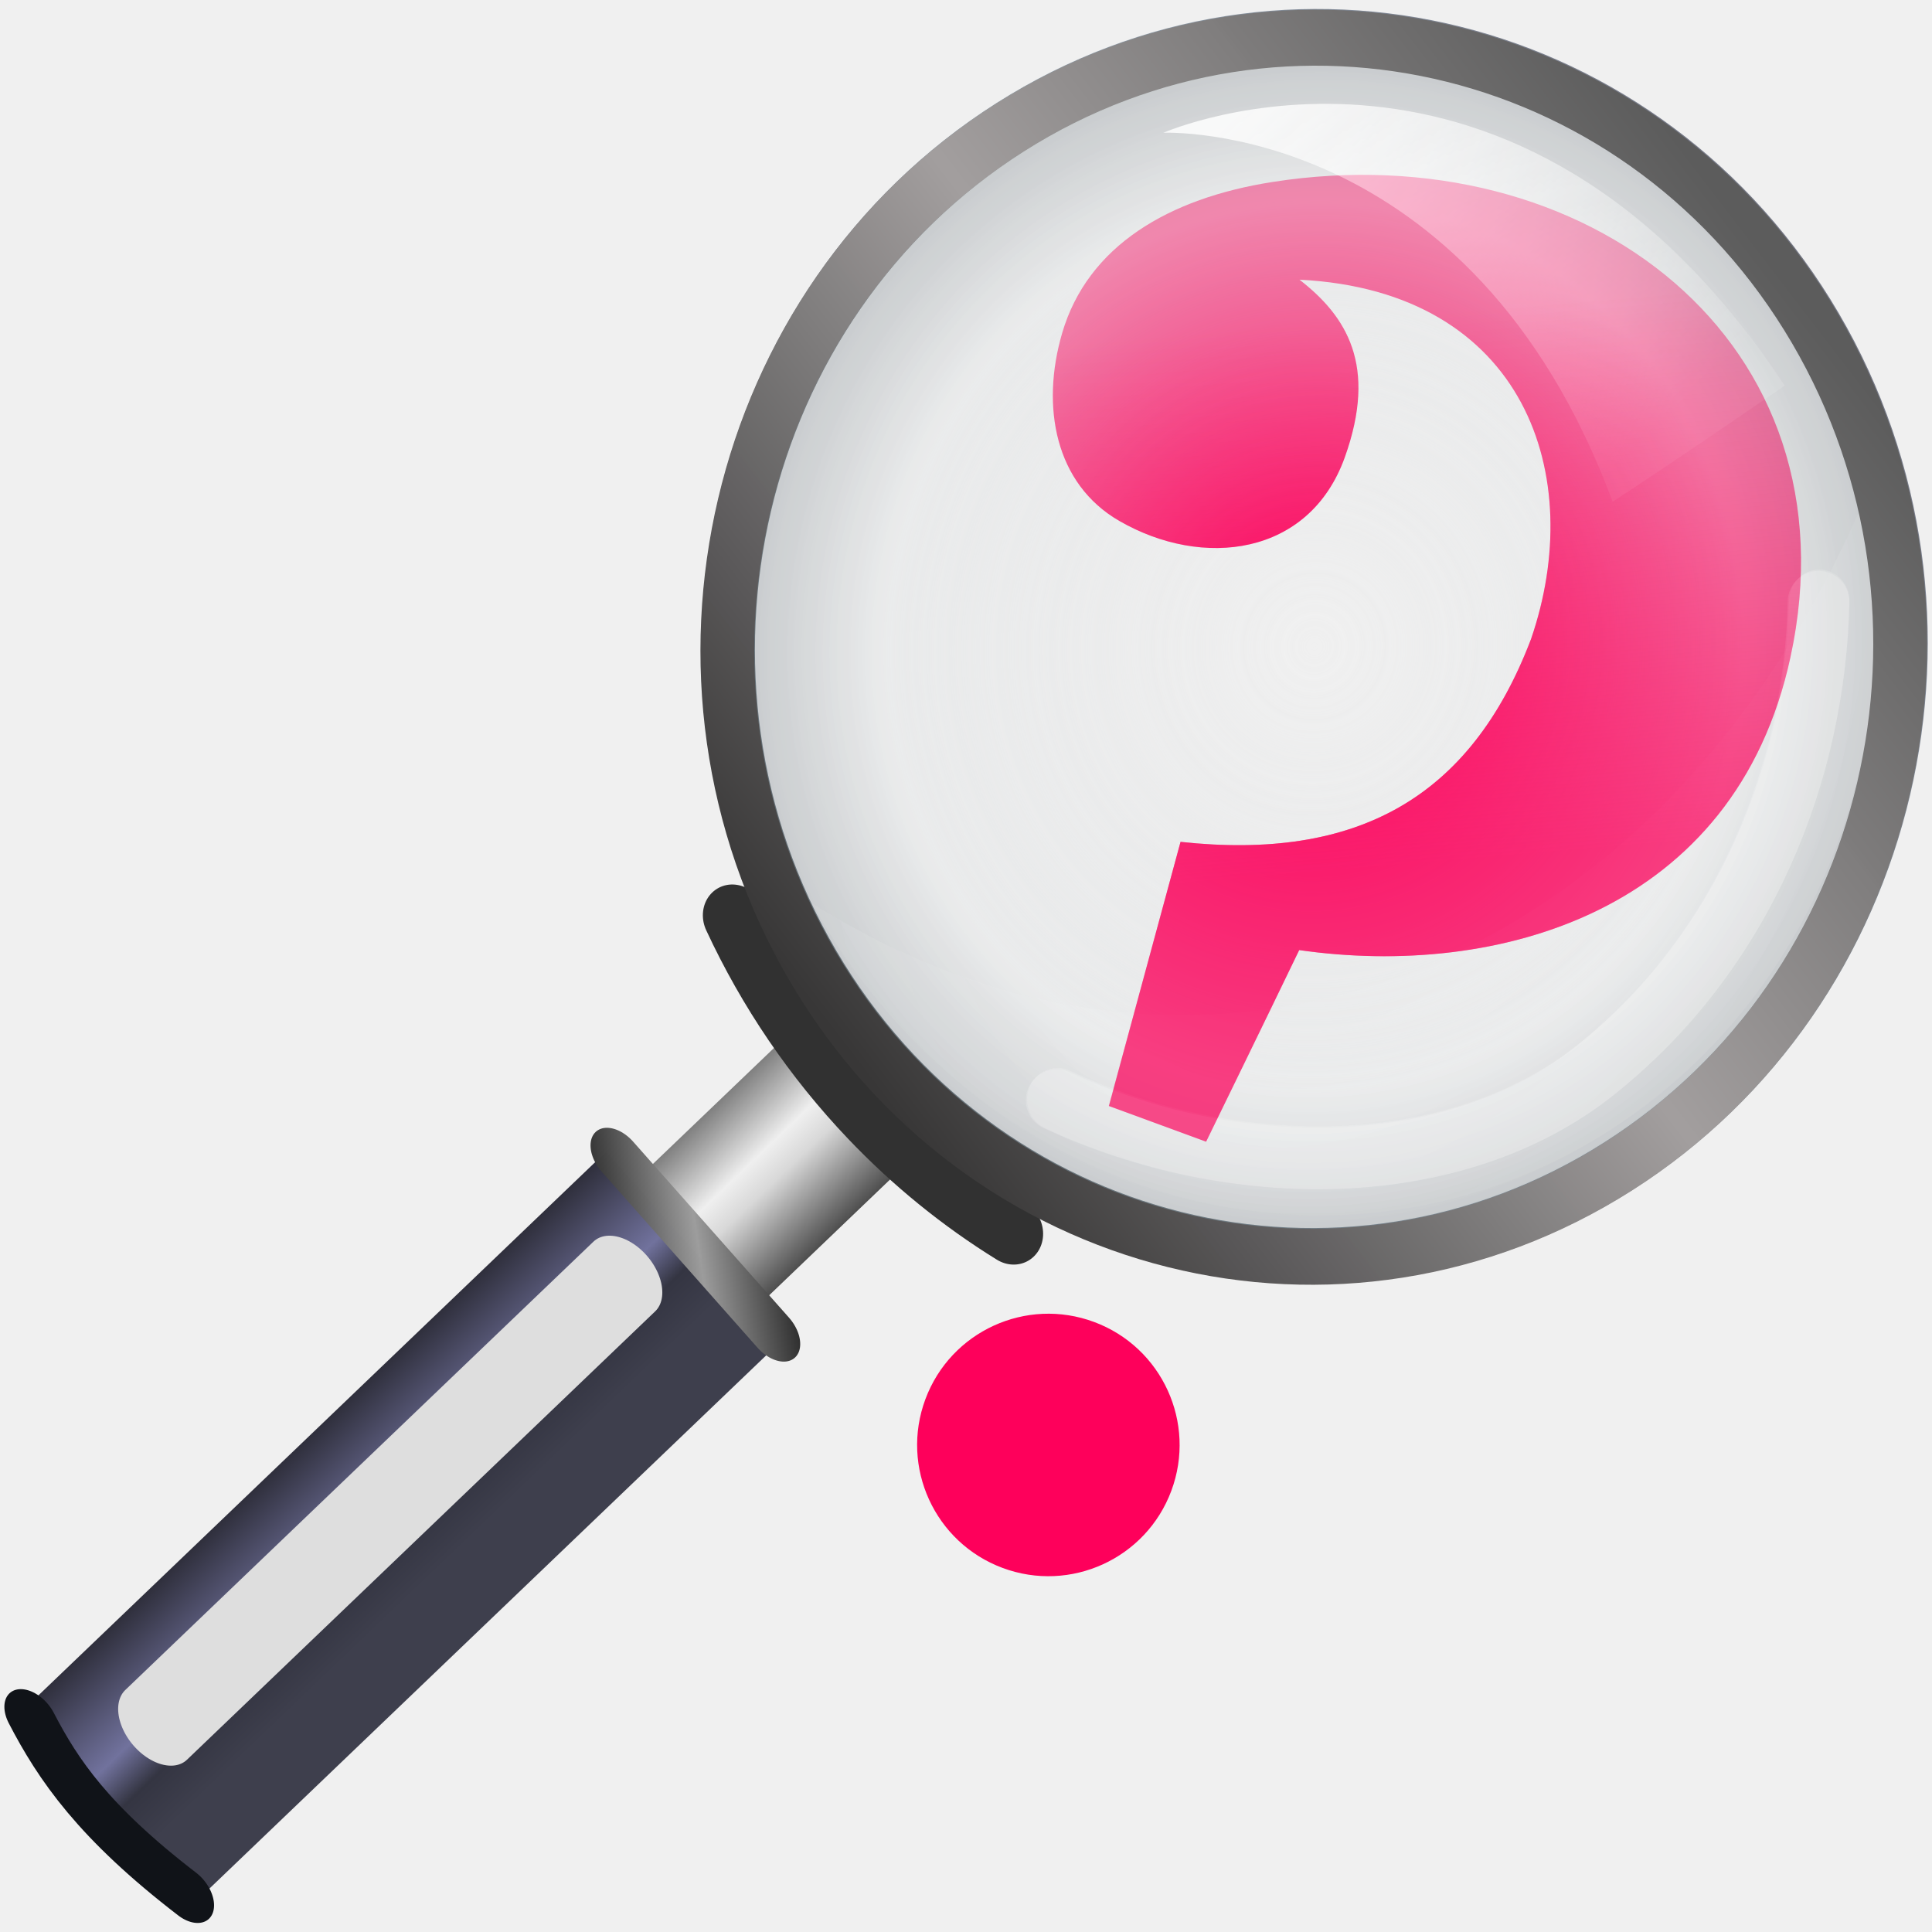
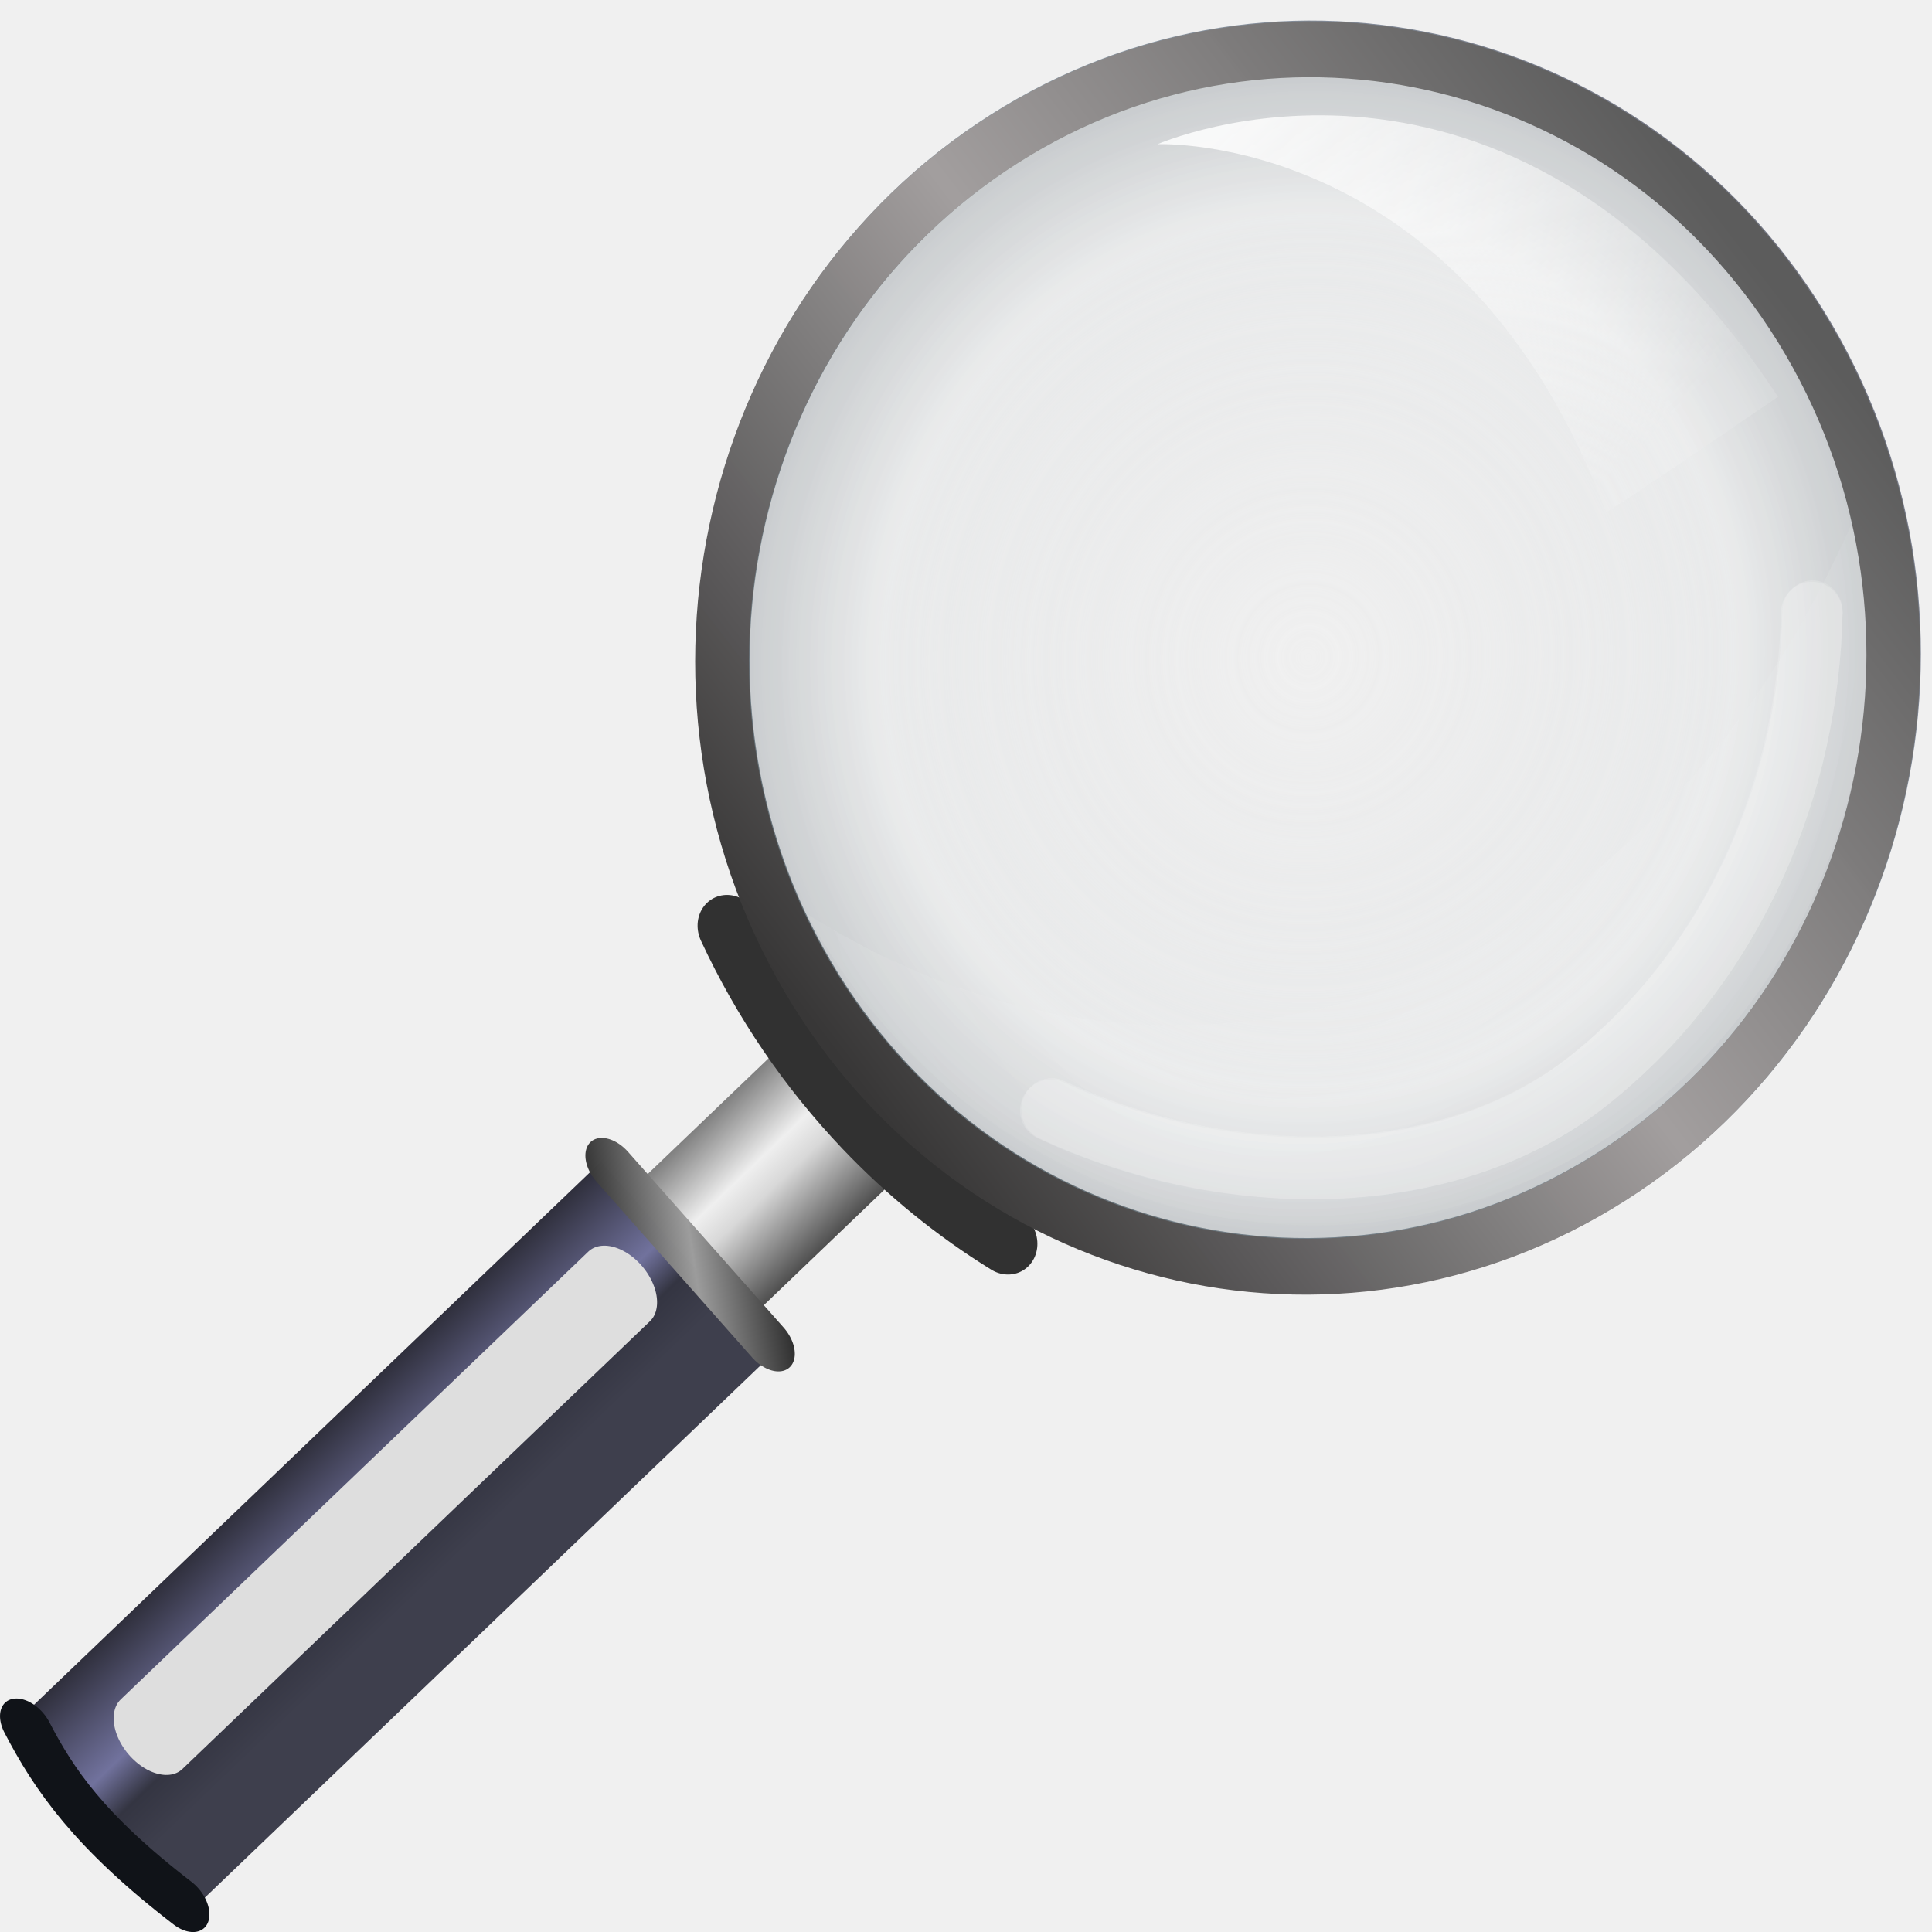
<svg xmlns="http://www.w3.org/2000/svg" xmlns:xlink="http://www.w3.org/1999/xlink" width="100" height="100" viewBox="0 0 26.458 26.458" version="1.1" id="svg2787" xml:space="preserve">
  <defs id="defs2784">
    <linearGradient id="linearGradient84069">
      <stop style="stop-color:#5c5c5c;stop-opacity:1;" offset="0" id="stop84065" />
      <stop style="stop-color:#a29e9e;stop-opacity:0.996;" offset="0.48" id="stop84067" />
      <stop style="stop-color:#383737;stop-opacity:0.998;" offset="0.974" id="stop84073" />
    </linearGradient>
    <rect x="107" y="58" width="287" height="31" id="rect15737" />
    <linearGradient id="linearGradient39573">
      <stop style="stop-color:#2f2f2f;stop-opacity:1;" offset="0" id="stop39569" />
      <stop style="stop-color:#9c9c9c;stop-opacity:0.998;" offset="0.485" id="stop39571" />
      <stop style="stop-color:#393939;stop-opacity:0.996;" offset="0.984" id="stop39577" />
    </linearGradient>
    <linearGradient id="linearGradient38139">
      <stop style="stop-color:#2f2f3c;stop-opacity:1;" offset="0" id="stop38137" />
      <stop style="stop-color:#71729d;stop-opacity:1;" offset="0.381" id="stop39164" />
      <stop style="stop-color:#343542;stop-opacity:1;" offset="0.539" id="stop39166" />
      <stop style="stop-color:#3e3f4d;stop-opacity:1;" offset="0.719" id="stop38135" />
    </linearGradient>
    <linearGradient id="linearGradient38127">
      <stop style="stop-color:#4e4e4e;stop-opacity:1;" offset="0" id="stop38123" />
      <stop style="stop-color:#d8d8d8;stop-opacity:1;" offset="0.449" id="stop38133" />
      <stop style="stop-color:#efefef;stop-opacity:1;" offset="0.618" id="stop38125" />
      <stop style="stop-color:#818181;stop-opacity:1;" offset="0.995" id="stop38131" />
    </linearGradient>
    <linearGradient id="linearGradient37919">
      <stop style="stop-color:#ffffff;stop-opacity:0.093;" offset="0" id="stop37917" />
      <stop style="stop-color:#ffffff;stop-opacity:0.37;" offset="1" id="stop37915" />
    </linearGradient>
    <linearGradient id="linearGradient36692">
      <stop style="stop-color:#ffffff;stop-opacity:0.121;" offset="0" id="stop36690" />
      <stop style="stop-color:#ffffff;stop-opacity:0.896;" offset="1" id="stop36688" />
    </linearGradient>
    <linearGradient id="linearGradient36468">
      <stop style="stop-color:#dee0e2;stop-opacity:0;" offset="0" id="stop36466" />
      <stop style="stop-color:#e5e7e8;stop-opacity:0.737;" offset="0.714" id="stop36474" />
      <stop style="stop-color:#a3a9ad;stop-opacity:0.834;" offset="1" id="stop36464" />
    </linearGradient>
    <mask maskUnits="userSpaceOnUse" id="mask17640-1">
      <path style="fill:#ffffff;stroke:#c0e506;stroke-width:0;stroke-linecap:square;stroke-linejoin:round;stroke-miterlimit:8;stroke-dasharray:none;paint-order:fill markers stroke;stop-color:#000000" d="m -100.542,15.346 c 3.307,0 8.202,-0.529 14.552,6.35 6.35,6.879 9.657,14.155 7.408,17.727 -2.249,3.572 -6.218,3.704 -9.128,1.191 -2.91,-2.514 -6.615,-7.541 -8.731,-9.657 -2.117,-2.117 -10.597,-4.406 -9.79,-9.657 0.794,-5.159 4.101,-5.424 5.689,-5.953 z" id="path17642-9" />
    </mask>
    <mask maskUnits="userSpaceOnUse" id="mask18243">
      <path id="path18245" style="fill:#ffffff;fill-rule:evenodd;stroke:#c0e506;stroke-width:0;stroke-dasharray:none;stroke-opacity:1" d="m -17.735,0.44 c 0.623,3.741 3.861,6.483 7.655,6.483 2.606,0 5.039,-1.308 6.475,-3.481 L -5.787,14.682 C -12.387,17.764 -19.231,21.52 -20.52,9.865 Z" />
    </mask>
    <mask maskUnits="userSpaceOnUse" id="mask26974">
      <path id="path26976" style="fill:#ffffff;fill-rule:evenodd;stroke:#c0e506;stroke-width:0;stroke-dasharray:none;stroke-opacity:1" d="M 4.457,9.336 C 5.08,13.077 8.318,15.819 12.112,15.819 c 2.606,-10e-7 5.039,-1.308 6.475,-3.481 L 16.405,23.579 C 9.805,26.66 2.96,30.417 1.672,18.761 Z" />
    </mask>
    <mask maskUnits="userSpaceOnUse" id="mask52005">
      <circle style="fill:#ffffff;fill-rule:evenodd;stroke-width:0.265" id="circle52007" cx="10.457" cy="7.754" r="7.767" />
    </mask>
    <mask maskUnits="userSpaceOnUse" id="mask52005-7">
      <circle style="fill:#ffffff;fill-rule:evenodd;stroke-width:0.265" id="circle52007-2" cx="10.457" cy="7.754" r="7.767" />
    </mask>
    <mask maskUnits="userSpaceOnUse" id="mask52191">
      <circle style="fill:#ffffff;fill-rule:evenodd;stroke-width:0.241" id="circle52193" cx="10.457" cy="7.754" r="7.06" />
    </mask>
    <mask maskUnits="userSpaceOnUse" id="mask23969">
      <rect style="fill:#ffffff;fill-rule:evenodd;stroke-width:0.265" id="rect23971" width="94.721" height="47.625" x="-149.225" y="-35.983" />
    </mask>
-     <linearGradient xlink:href="#linearGradient38127" id="linearGradient38129-6" x1="12.909" y1="22.918" x2="14.499" y2="22.918" gradientUnits="userSpaceOnUse" gradientTransform="translate(-0.264544,-2.550487)" />
-     <linearGradient xlink:href="#linearGradient38139" id="linearGradient38141-3" x1="12.582" y1="30.449" x2="14.92" y2="30.449" gradientUnits="userSpaceOnUse" gradientTransform="matrix(1,0,0,0.8283544,-27.19072,1.598013)" />
-     <linearGradient xlink:href="#linearGradient39573" id="linearGradient39575-7" x1="16.454" y1="17.511" x2="18.568" y2="17.511" gradientUnits="userSpaceOnUse" gradientTransform="rotate(45,11.01066,14.44584)" />
-     <radialGradient xlink:href="#linearGradient36468" id="radialGradient36470-0" cx="12.171" cy="-24.143" fx="12.171" fy="-24.143" r="8.485" gradientUnits="userSpaceOnUse" gradientTransform="matrix(1,0,-1.2016286e-8,0.9904947,-1.468128,16.90858)" />
-     <linearGradient xlink:href="#linearGradient29466" id="linearGradient36439-3" x1="14.255" y1="9.733" x2="32.628" y2="12.171" gradientUnits="userSpaceOnUse" gradientTransform="translate(-13.44051,-19.17599)" />
    <linearGradient id="linearGradient29466">
      <stop style="stop-color:#4e4e60;stop-opacity:1;" offset="0" id="stop29460" />
      <stop style="stop-color:#788c9c;stop-opacity:1;" offset="0.454" id="stop29462" />
      <stop style="stop-color:#404e57;stop-opacity:1;" offset="0.965" id="stop29464" />
    </linearGradient>
-     <radialGradient xlink:href="#linearGradient37919" id="radialGradient37923-0" cx="7.364" cy="10.591" fx="7.364" fy="10.591" r="4.219" gradientTransform="matrix(-2.44004,-0.9976718,1.279989,-3.130515,12.76911,49.48994)" gradientUnits="userSpaceOnUse" />
-     <linearGradient xlink:href="#linearGradient36692" id="linearGradient28977" gradientUnits="userSpaceOnUse" gradientTransform="matrix(1.154021,-0.2548969,0.2297371,1.280404,-9.031648,-1.517699)" x1="13.407" y1="6.325" x2="19.315" y2="7.494" />
-     <linearGradient xlink:href="#linearGradient84069" id="linearGradient84071" x1="0.38" y1="9.129" x2="17.399" y2="11.274" gradientUnits="userSpaceOnUse" />
-     <linearGradient xlink:href="#linearGradient93376-4" id="linearGradient93378-8" x1="18.534" y1="11.915" x2="17.741" y2="2.56" gradientUnits="userSpaceOnUse" />
-     <linearGradient id="linearGradient93376-4">
-       <stop style="stop-color:#fe005b;stop-opacity:0.553;" offset="0" id="stop93372-5" />
-       <stop style="stop-color:#fe005b;stop-opacity:0;" offset="0.8" id="stop93374-0" />
-     </linearGradient>
+     <radialGradient xlink:href="#linearGradient36468" id="radialGradient36470-0-1" cx="12.171" cy="-24.143" fx="12.171" fy="-24.143" r="8.485" gradientUnits="userSpaceOnUse" gradientTransform="matrix(1,0,-1.2016285e-8,0.9904947,-1.468128,16.90858)" />
+     <radialGradient xlink:href="#linearGradient37919" id="radialGradient37923-0-9" cx="7.364" cy="10.591" fx="7.364" fy="10.591" r="4.219" gradientTransform="matrix(-2.44004,-0.9976718,1.279989,-3.130515,12.76911,49.48994)" gradientUnits="userSpaceOnUse" />
+     <linearGradient xlink:href="#linearGradient38127" id="linearGradient81934" gradientUnits="userSpaceOnUse" gradientTransform="translate(-0.264544,-2.550487)" x1="12.909" y1="22.918" x2="14.499" y2="22.918" />
+     <linearGradient xlink:href="#linearGradient38139" id="linearGradient81936" gradientUnits="userSpaceOnUse" gradientTransform="matrix(1,0,0,0.8283544,-27.19072,1.598013)" x1="12.582" y1="30.449" x2="14.92" y2="30.449" />
+     <linearGradient xlink:href="#linearGradient39573" id="linearGradient81938" gradientUnits="userSpaceOnUse" gradientTransform="rotate(45,11.01066,14.44584)" x1="16.454" y1="17.511" x2="18.568" y2="17.511" />
+     <linearGradient xlink:href="#linearGradient29466" id="linearGradient81940" gradientUnits="userSpaceOnUse" gradientTransform="translate(-13.44051,-19.17599)" x1="14.255" y1="9.733" x2="32.628" y2="12.171" />
+     <linearGradient xlink:href="#linearGradient36692" id="linearGradient81942" gradientUnits="userSpaceOnUse" gradientTransform="matrix(1.154021,-0.2548969,0.2297371,1.280404,-9.031648,-1.517699)" x1="13.407" y1="6.325" x2="19.315" y2="7.494" />
+     <linearGradient xlink:href="#linearGradient84069" id="linearGradient81944" gradientUnits="userSpaceOnUse" x1="0.38" y1="9.129" x2="17.399" y2="11.274" />
+     <linearGradient xlink:href="#linearGradient84069" id="linearGradient81946" gradientUnits="userSpaceOnUse" x1="0.38" y1="9.129" x2="17.399" y2="11.274" />
+     <linearGradient xlink:href="#linearGradient84069" id="linearGradient81948" gradientUnits="userSpaceOnUse" x1="0.38" y1="9.129" x2="17.399" y2="11.274" />
+     <linearGradient xlink:href="#linearGradient84069" id="linearGradient81950" gradientUnits="userSpaceOnUse" x1="0.38" y1="9.129" x2="17.399" y2="11.274" />
  </defs>
  <g id="layer1">
    <text xml:space="preserve" transform="scale(0.2645833)" id="text15735" style="font-weight:bold;font-size:24px;line-height:1.3;font-family:Consolas;-inkscape-font-specification:'Consolas Bold';text-align:center;white-space:pre;shape-inside:url(#rect15737);display:inline;fill:#c0e406;stroke:#c0e506;stroke-width:5.28;stroke-linecap:square;stroke-linejoin:round;stroke-miterlimit:8;paint-order:fill markers stroke;stop-color:#000000" />
    <path style="fill:#bae8f7;fill-opacity:1;stroke:#c0e506;stroke-width:0;stroke-linecap:square;stroke-linejoin:round;stroke-miterlimit:8;stroke-dasharray:none;paint-order:fill markers stroke;stop-color:#000000" d="m -39.289,19.925 11.038,-5.145 3.929,11.693" id="path18175" mask="url(#mask18243)" transform="translate(21.03438,8.665104)" />
-     <path style="fill:#fe005b;fill-opacity:1;stroke-width:1" d="m 16.167,11.529 c 2.4,0.26 3.968,-0.589 4.8,-2.778 0.766,-2.225 -0.07,-4.764 -3.171,-4.921 0.644,0.5 1.072,1.173 0.62,2.434 C 17.929,7.619 16.467,7.792 15.327,7.133 14.451,6.627 14.25,5.572 14.546,4.561 14.896,3.367 16.005,2.714 17.427,2.492 21.714,1.822 25.456,4.673 24.518,9.001 23.76,12.497 20.498,13.4 17.791,13.011 17.338,13.951 16.515,15.635 16.515,15.635 l -1.331,-0.489 z" id="path60165" />
-     <g id="g51449-0" transform="matrix(-0.7132997,-0.805539,-0.7226619,0.6920807,34.45088,13.17918)" style="stroke-width:0.984">
-       <g id="g51425-2" transform="matrix(1.404034,0,0,0.9954975,-5.430099,0.1149594)" style="stroke-width:0.984">
-         <rect style="fill:url(#linearGradient38129-6);fill-opacity:1;stroke:#232323;stroke-width:0;stroke-linecap:round;stroke-miterlimit:8;stroke-dasharray:none;stroke-opacity:1;paint-order:fill markers stroke;stop-color:#000000" id="rect38091-2" width="1.59" height="4.116" x="12.645" y="18.31" rx="0" ry="0" />
-         <rect style="fill:url(#linearGradient38141-3);fill-opacity:1;stroke:#232323;stroke-width:0;stroke-linecap:round;stroke-miterlimit:8;stroke-dasharray:none;stroke-opacity:1;paint-order:fill markers stroke;stop-color:#000000" id="rect38091-3-8" width="2.339" height="11.081" x="-14.609" y="21.28" rx="0" ry="0" transform="scale(-1,1)" />
-         <path style="fill:#1a1a1a;fill-opacity:1;stroke:#dedede;stroke-width:0.844;stroke-linecap:round;stroke-miterlimit:8;stroke-dasharray:none;stroke-opacity:1;paint-order:fill markers stroke;stop-color:#000000" d="m 13.677,22.232 v 8.912" id="path38143-6" />
-         <path style="fill:#1a1a1a;fill-opacity:1;stroke:url(#linearGradient39575-7);stroke-width:0.598;stroke-linecap:round;stroke-miterlimit:8;stroke-dasharray:none;stroke-opacity:1;paint-order:fill markers stroke;stop-color:#000000" d="m 12.374,21.21 h 2.131" id="path38143-8-5-0" />
-         <path style="fill:#1a1a1a;fill-opacity:1;stroke:#101318;stroke-width:0.598;stroke-linecap:round;stroke-miterlimit:8;stroke-dasharray:none;stroke-opacity:1;paint-order:fill markers stroke;stop-color:#000000" d="m 12.374,32.368 c 1.059,0.308 1.622,0.196 2.131,-10e-7" id="path38143-8-4" />
+     <g id="g80032" transform="matrix(1.183068,0,0,1.183068,-2.890095,-2.280245)">
+       <g id="g51449-0-4" transform="matrix(-0.6021312,-0.6799949,-0.6100342,0.5842192,31.47418,13.18697)" style="stroke-width:0.984">
+         <g id="g51425-2-9" transform="matrix(1.404034,0,0,0.9954975,-5.430099,0.1149594)" style="stroke-width:0.984">
+           <rect style="fill:url(#linearGradient81934);fill-opacity:1;stroke:#232323;stroke-width:0;stroke-linecap:round;stroke-miterlimit:8;stroke-dasharray:none;stroke-opacity:1;paint-order:fill markers stroke;stop-color:#000000" id="rect38091-2-1" width="1.59" height="4.116" x="12.645" y="18.31" rx="0" ry="0" />
+           <rect style="fill:url(#linearGradient81936);fill-opacity:1;stroke:#232323;stroke-width:0;stroke-linecap:round;stroke-miterlimit:8;stroke-dasharray:none;stroke-opacity:1;paint-order:fill markers stroke;stop-color:#000000" id="rect38091-3-8-2" width="2.339" height="11.081" x="-14.609" y="21.28" rx="0" ry="0" transform="scale(-1,1)" />
+           <path style="fill:#1a1a1a;fill-opacity:1;stroke:#dedede;stroke-width:0.844;stroke-linecap:round;stroke-miterlimit:8;stroke-dasharray:none;stroke-opacity:1;paint-order:fill markers stroke;stop-color:#000000" d="m 13.677,22.232 v 8.912" id="path38143-6-0" />
+           <path style="fill:#1a1a1a;fill-opacity:1;stroke:url(#linearGradient81938);stroke-width:0.598;stroke-linecap:round;stroke-miterlimit:8;stroke-dasharray:none;stroke-opacity:1;paint-order:fill markers stroke;stop-color:#000000" d="m 12.374,21.21 h 2.131" id="path38143-8-5-0-2" />
+           <path style="fill:#1a1a1a;fill-opacity:1;stroke:#101318;stroke-width:0.598;stroke-linecap:round;stroke-miterlimit:8;stroke-dasharray:none;stroke-opacity:1;paint-order:fill markers stroke;stop-color:#000000" d="m 12.374,32.368 c 1.059,0.308 1.622,0.196 2.131,-10e-7" id="path38143-8-4-8" />
+         </g>
+         <path id="path36045-3-6-3" style="fill:none;fill-rule:evenodd;stroke:#313131;stroke-width:0.852;stroke-linecap:round;stroke-dasharray:none;stroke-opacity:1" d="m 16.105,17.858 a 8.67,8.67 0 0 1 -3.019,0.418 v 0 a 8.67,8.67 0 0 1 -2.311,-0.408" />
      </g>
-       <path id="path36045-3-6" style="fill:none;fill-rule:evenodd;stroke:#313131;stroke-width:0.852;stroke-linecap:round;stroke-dasharray:none;stroke-opacity:1" d="m 16.105,17.858 a 8.67,8.67 0 0 1 -3.019,0.418 v 0 a 8.67,8.67 0 0 1 -2.311,-0.408" />
+       <g id="g51412-5-8" transform="matrix(-0.5583192,-0.6304542,-0.6092779,0.5834324,26.69518,22.42472)" style="opacity:0.793;stroke-width:0.984">
+         <g id="g51405-0-6" transform="translate(9.588294,-11.17855)" style="stroke-width:0.984">
+           <circle style="fill:url(#radialGradient36470-0-1);fill-opacity:1;fill-rule:evenodd;stroke:url(#linearGradient81940);stroke-width:0.753;stroke-dasharray:none;stroke-opacity:1" id="path36045-6-0" cx="10.703" cy="-7.005" r="8.202" transform="rotate(78.74102)" />
+           <path id="path36045-4-1-23" style="opacity:0.26;fill:url(#radialGradient37923-0-9);fill-opacity:1;fill-rule:evenodd;stroke:none;stroke-width:0;stroke-dasharray:none;stroke-opacity:1" d="M 5.181,2.184 C 2.238,3.935 0.71,7.261 1.356,10.515 c 0.853,4.286 5.146,7.043 9.589,6.159 0.077,-0.017 0.153,-0.035 0.229,-0.054 C 4.965,14.819 2.422,8.516 5.181,2.184 Z" />
+           <path style="fill:url(#linearGradient81942);fill-opacity:1;stroke:#000000;stroke-width:0;stroke-linecap:square;stroke-miterlimit:8;stroke-dasharray:none;stroke-opacity:1;paint-order:fill markers stroke;stop-color:#000000" d="m 7.081,1.931 c 6.603,-0.948 8.411,4.078 8.411,4.078 0,0 -2.782,-3.278 -7.929,-1.257 C 7.34,3.552 7.081,1.931 7.081,1.931 Z" id="path36530-1-8" />
+         </g>
+         <path style="fill:none;fill-opacity:1;stroke:#ffffff;stroke-width:0.846;stroke-linecap:round;stroke-miterlimit:8;stroke-dasharray:none;stroke-opacity:0.162;paint-order:fill markers stroke;stop-color:#000000" d="m 14.203,-7.645 c -1.639,1.567 -2.763,3.918 -2.529,6.546 0.22,2.469 2.341,4.748 4.823,5.808" id="path43775-4-2" />
+       </g>
+       <g id="g51405-0-1-2" transform="matrix(-0.5583192,-0.6304542,-0.6092779,0.5834324,28.1448,9.866623)" style="fill:none;stroke:url(#linearGradient81950);stroke-width:0.984">
+         <circle style="fill:none;fill-opacity:1;fill-rule:evenodd;stroke:url(#linearGradient81944);stroke-width:0.753;stroke-dasharray:none;stroke-opacity:1" id="path36045-6-3-0" cx="10.703" cy="-7.005" r="8.202" transform="rotate(78.74102)" />
+         <path id="path36045-4-1-2-8" style="opacity:0.26;fill:none;fill-opacity:1;fill-rule:evenodd;stroke:url(#linearGradient81946);stroke-width:0;stroke-dasharray:none;stroke-opacity:1" d="M 5.181,2.184 C 2.238,3.935 0.71,7.261 1.356,10.515 c 0.853,4.286 5.146,7.043 9.589,6.159 0.077,-0.017 0.153,-0.035 0.229,-0.054 C 4.965,14.819 2.422,8.516 5.181,2.184 Z" />
+         <path style="fill:none;fill-opacity:1;stroke:url(#linearGradient81948);stroke-width:0;stroke-linecap:square;stroke-miterlimit:8;stroke-dasharray:none;stroke-opacity:1;paint-order:fill markers stroke;stop-color:#000000" d="m 7.081,1.931 c 6.603,-0.948 8.411,4.078 8.411,4.078 0,0 -2.782,-3.278 -7.929,-1.257 C 7.34,3.552 7.081,1.931 7.081,1.931 Z" id="path36530-1-5-1" />
+       </g>
+       <path style="fill:none;fill-opacity:1;stroke:#ffffff;stroke-width:0.713;stroke-linecap:round;stroke-miterlimit:8;stroke-dasharray:none;stroke-opacity:0.162;paint-order:fill markers stroke;stop-color:#000000" d="m 23.415,9.019 c -0.04,1.948 -0.845,4.028 -2.576,5.413 -1.627,1.302 -4.2,1.294 -6.232,0.348" id="path43775-4-6-3" />
    </g>
-     <g id="g51412-5" transform="matrix(-0.6613989,-0.7468518,-0.7217659,0.6911487,28.78955,24.12245)" style="stroke-width:0.984;opacity:0.793">
-       <g id="g51405-0" transform="translate(9.588294,-11.17855)" style="stroke-width:0.984">
-         <circle style="fill:url(#radialGradient36470-0);fill-opacity:1;fill-rule:evenodd;stroke:url(#linearGradient36439-3);stroke-width:0.753;stroke-dasharray:none;stroke-opacity:1" id="path36045-6" cx="10.703" cy="-7.005" r="8.202" transform="rotate(78.74102)" />
-         <path id="path36045-4-1" style="opacity:0.26;fill:url(#radialGradient37923-0);fill-opacity:1;fill-rule:evenodd;stroke:none;stroke-width:0;stroke-dasharray:none;stroke-opacity:1" d="M 5.181,2.184 C 2.238,3.935 0.71,7.261 1.356,10.515 c 0.853,4.286 5.146,7.043 9.589,6.159 0.077,-0.017 0.153,-0.035 0.229,-0.054 C 4.965,14.819 2.422,8.516 5.181,2.184 Z" />
-         <path style="fill:url(#linearGradient28977);fill-opacity:1;stroke:#000000;stroke-width:0;stroke-linecap:square;stroke-miterlimit:8;stroke-dasharray:none;stroke-opacity:1;paint-order:fill markers stroke;stop-color:#000000" d="m 7.081,1.931 c 6.603,-0.948 8.411,4.078 8.411,4.078 0,0 -2.782,-3.278 -7.929,-1.257 C 7.34,3.552 7.081,1.931 7.081,1.931 Z" id="path36530-1" />
-       </g>
-       <path style="fill:none;fill-opacity:1;stroke:#ffffff;stroke-width:0.846;stroke-linecap:round;stroke-miterlimit:8;stroke-dasharray:none;stroke-opacity:0.162;paint-order:fill markers stroke;stop-color:#000000" d="m 14.203,-7.645 c -1.639,1.567 -2.763,3.918 -2.529,6.546 0.22,2.469 2.341,4.748 4.823,5.808" id="path43775-4" />
-     </g>
-     <g id="g51405-0-1" transform="matrix(-0.6613989,-0.7468518,-0.7217659,0.6911487,30.50681,9.245814)" style="fill:none;stroke-width:0.984;stroke:url(#linearGradient84071)">
-       <circle style="fill:none;fill-opacity:1;fill-rule:evenodd;stroke:url(#linearGradient84071);stroke-width:0.753;stroke-dasharray:none;stroke-opacity:1" id="path36045-6-3" cx="10.703" cy="-7.005" r="8.202" transform="rotate(78.74102)" />
-       <path id="path36045-4-1-2" style="opacity:0.26;fill:none;fill-opacity:1;fill-rule:evenodd;stroke:url(#linearGradient84071);stroke-width:0;stroke-dasharray:none;stroke-opacity:1" d="M 5.181,2.184 C 2.238,3.935 0.71,7.261 1.356,10.515 c 0.853,4.286 5.146,7.043 9.589,6.159 0.077,-0.017 0.153,-0.035 0.229,-0.054 C 4.965,14.819 2.422,8.516 5.181,2.184 Z" />
-       <path style="fill:none;fill-opacity:1;stroke:url(#linearGradient84071);stroke-width:0;stroke-linecap:square;stroke-miterlimit:8;stroke-dasharray:none;stroke-opacity:1;paint-order:fill markers stroke;stop-color:#000000" d="m 7.081,1.931 c 6.603,-0.948 8.411,4.078 8.411,4.078 0,0 -2.782,-3.278 -7.929,-1.257 C 7.34,3.552 7.081,1.931 7.081,1.931 Z" id="path36530-1-5" />
-     </g>
-     <path style="fill:none;fill-opacity:1;stroke:#ffffff;stroke-width:0.844;stroke-linecap:round;stroke-miterlimit:8;stroke-dasharray:none;stroke-opacity:0.162;paint-order:fill markers stroke;stop-color:#000000" d="m 24.904,8.241 c -0.047,2.307 -1.001,4.771 -3.052,6.413 -1.927,1.542 -4.975,1.533 -7.382,0.412" id="path43775-4-6" />
-     <circle style="fill:#fe005b;fill-opacity:1;fill-rule:evenodd;stroke-width:0.265" id="path59885" cx="20.36" cy="13.534" r="1.797" transform="rotate(20.42443)" />
-     <path style="fill:url(#linearGradient93378-8);fill-opacity:1;stroke-width:1" d="m 16.167,11.529 c 2.4,0.26 3.968,-0.589 4.8,-2.778 0.766,-2.225 -0.07,-4.764 -3.171,-4.921 0.644,0.5 1.072,1.173 0.62,2.434 -0.486,1.356 -1.948,1.529 -3.087,0.87 -0.877,-0.507 -1.077,-1.561 -0.781,-2.572 0.35,-1.194 1.459,-1.847 2.881,-2.069 4.288,-0.67 8.03,2.181 7.091,6.509 -0.758,3.496 -4.019,4.399 -6.727,4.009 -0.453,0.941 -1.275,2.624 -1.275,2.624 l -1.331,-0.489 z" id="path60165-3-0" />
  </g>
</svg>
